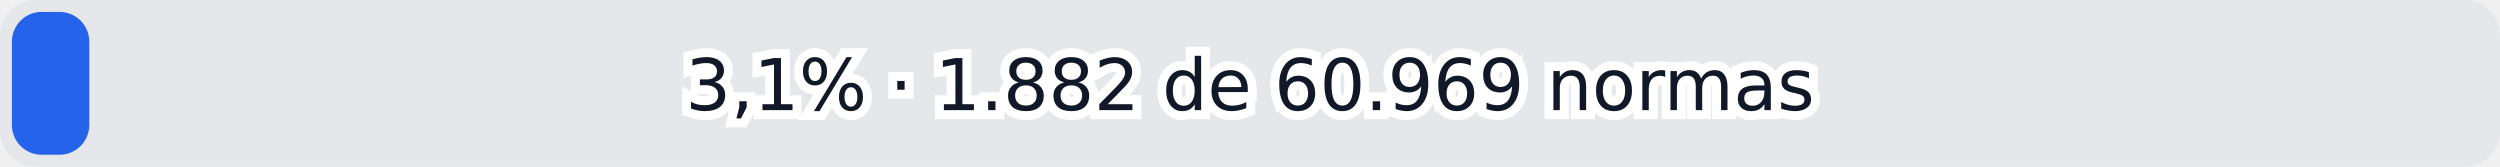
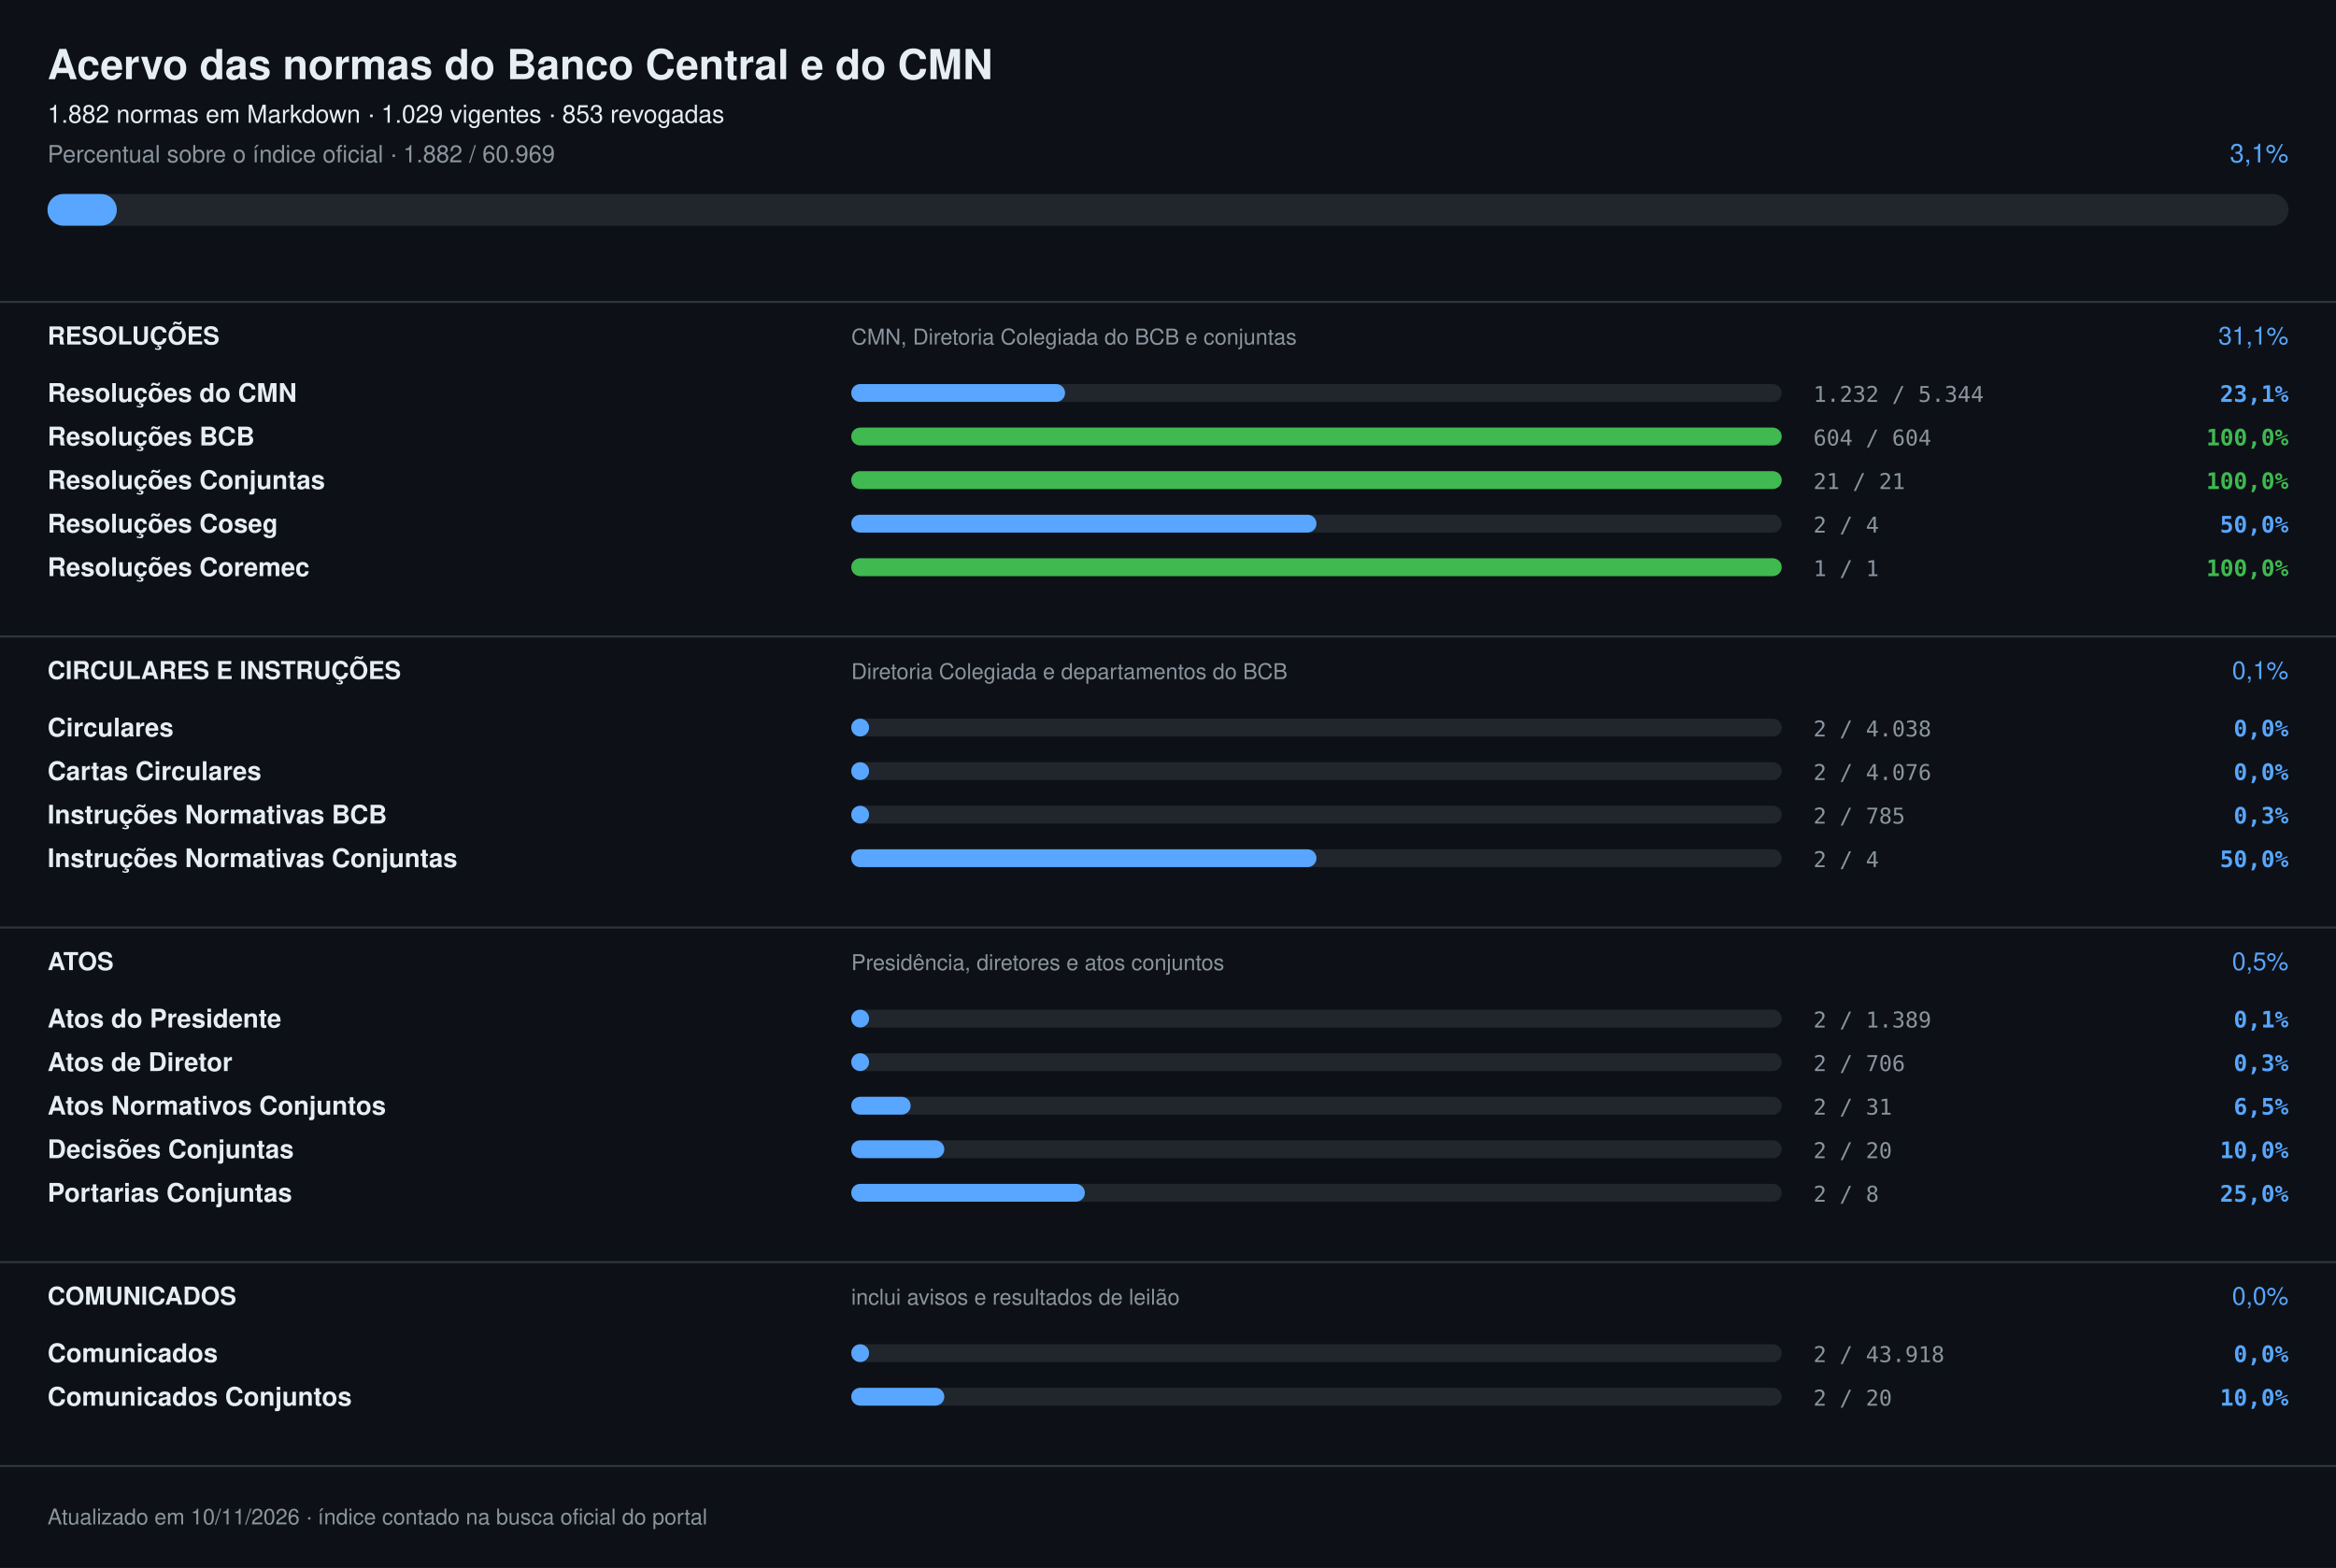
- <svg xmlns="http://www.w3.org/2000/svg" width="420" height="28" role="img" aria-label="Progresso do acervo: 3,1% · 1.882 de 60.969 normas">
-   <rect width="420" height="28" rx="6" fill="#e5e7eb" />
-   <rect x="2" y="2" width="13" height="24" rx="5" fill="#2563eb" />
-   <text x="210.0" y="18.5" text-anchor="middle" font-family="Verdana,DejaVu Sans,sans-serif" font-size="12" fill="#111827" stroke="#ffffff" stroke-width="3" paint-order="stroke">3,1% · 1.882 de 60.969 normas</text>
+ <svg xmlns="http://www.w3.org/2000/svg" width="1180" height="792" viewBox="0 0 1180 792" font-family="-apple-system,Segoe UI,Helvetica,Arial,sans-serif" role="img" aria-label="Acervo das normas do Banco Central e do CMN: 3,1%">
+   <rect width="1180" height="792" fill="#0d1117" />
+   <text x="24" y="40" font-size="21" fill="#e6edf3" font-weight="700">Acervo das normas do Banco Central e do CMN</text>
+   <text x="24" y="62" font-size="12.5" fill="#e6edf3">1.882 normas em Markdown · 1.029 vigentes · 853 revogadas</text>
+   <text x="24" y="82" font-size="12" fill="#8b949e">Percentual sobre o índice oficial · 1.882 / 60.969</text>
+   <text x="1156" y="82" font-size="13" fill="#58a6ff" text-anchor="end">3,1%</text>
+   <rect x="24" y="98" width="1132" height="16" rx="8.0" fill="#21262d" />
+   <rect x="24" y="98" width="35" height="16" rx="8.0" fill="#58a6ff" />
+   <rect x="0" y="152" width="1180" height="1" fill="#30363d" />
+   <text x="24" y="174" font-size="12.5" fill="#e6edf3" font-weight="700">RESOLUÇÕES</text>
+   <text x="430" y="174" font-size="11" fill="#8b949e">CMN, Diretoria Colegiada do BCB e conjuntas</text>
+   <text x="1156" y="174" font-size="12.5" fill="#58a6ff" text-anchor="end">31,1%</text>
+   <text x="24" y="203" font-size="13" fill="#e6edf3" font-weight="600">Resoluções do CMN</text>
+   <rect x="430" y="194" width="470" height="9" rx="4.5" fill="#21262d" />
+   <rect x="430" y="194" width="108" height="9" rx="4.5" fill="#58a6ff" />
+   <text x="916" y="203" font-size="11" fill="#8b949e" font-family="ui-monospace,SFMono-Regular,Menlo,monospace">1.232 / 5.344</text>
+   <text x="1156" y="203" font-size="11.5" fill="#58a6ff" font-weight="600" text-anchor="end" font-family="ui-monospace,SFMono-Regular,Menlo,monospace">23,1%</text>
+   <text x="24" y="225" font-size="13" fill="#e6edf3" font-weight="600">Resoluções BCB</text>
+   <rect x="430" y="216" width="470" height="9" rx="4.5" fill="#21262d" />
+   <rect x="430" y="216" width="470" height="9" rx="4.5" fill="#3fb950" />
+   <text x="916" y="225" font-size="11" fill="#8b949e" font-family="ui-monospace,SFMono-Regular,Menlo,monospace">604 / 604</text>
+   <text x="1156" y="225" font-size="11.5" fill="#3fb950" font-weight="600" text-anchor="end" font-family="ui-monospace,SFMono-Regular,Menlo,monospace">100,0%</text>
+   <text x="24" y="247" font-size="13" fill="#e6edf3" font-weight="600">Resoluções Conjuntas</text>
+   <rect x="430" y="238" width="470" height="9" rx="4.5" fill="#21262d" />
+   <rect x="430" y="238" width="470" height="9" rx="4.5" fill="#3fb950" />
+   <text x="916" y="247" font-size="11" fill="#8b949e" font-family="ui-monospace,SFMono-Regular,Menlo,monospace">21 / 21</text>
+   <text x="1156" y="247" font-size="11.5" fill="#3fb950" font-weight="600" text-anchor="end" font-family="ui-monospace,SFMono-Regular,Menlo,monospace">100,0%</text>
+   <text x="24" y="269" font-size="13" fill="#e6edf3" font-weight="600">Resoluções Coseg</text>
+   <rect x="430" y="260" width="470" height="9" rx="4.5" fill="#21262d" />
+   <rect x="430" y="260" width="235" height="9" rx="4.5" fill="#58a6ff" />
+   <text x="916" y="269" font-size="11" fill="#8b949e" font-family="ui-monospace,SFMono-Regular,Menlo,monospace">2 / 4</text>
+   <text x="1156" y="269" font-size="11.5" fill="#58a6ff" font-weight="600" text-anchor="end" font-family="ui-monospace,SFMono-Regular,Menlo,monospace">50,0%</text>
+   <text x="24" y="291" font-size="13" fill="#e6edf3" font-weight="600">Resoluções Coremec</text>
+   <rect x="430" y="282" width="470" height="9" rx="4.5" fill="#21262d" />
+   <rect x="430" y="282" width="470" height="9" rx="4.5" fill="#3fb950" />
+   <text x="916" y="291" font-size="11" fill="#8b949e" font-family="ui-monospace,SFMono-Regular,Menlo,monospace">1 / 1</text>
+   <text x="1156" y="291" font-size="11.5" fill="#3fb950" font-weight="600" text-anchor="end" font-family="ui-monospace,SFMono-Regular,Menlo,monospace">100,0%</text>
+   <rect x="0" y="321" width="1180" height="1" fill="#30363d" />
+   <text x="24" y="343" font-size="12.5" fill="#e6edf3" font-weight="700">CIRCULARES E INSTRUÇÕES</text>
+   <text x="430" y="343" font-size="11" fill="#8b949e">Diretoria Colegiada e departamentos do BCB</text>
+   <text x="1156" y="343" font-size="12.5" fill="#58a6ff" text-anchor="end">0,1%</text>
+   <text x="24" y="372" font-size="13" fill="#e6edf3" font-weight="600">Circulares</text>
+   <rect x="430" y="363" width="470" height="9" rx="4.5" fill="#21262d" />
+   <rect x="430" y="363" width="9" height="9" rx="4.5" fill="#58a6ff" />
+   <text x="916" y="372" font-size="11" fill="#8b949e" font-family="ui-monospace,SFMono-Regular,Menlo,monospace">2 / 4.038</text>
+   <text x="1156" y="372" font-size="11.5" fill="#58a6ff" font-weight="600" text-anchor="end" font-family="ui-monospace,SFMono-Regular,Menlo,monospace">0,0%</text>
+   <text x="24" y="394" font-size="13" fill="#e6edf3" font-weight="600">Cartas Circulares</text>
+   <rect x="430" y="385" width="470" height="9" rx="4.5" fill="#21262d" />
+   <rect x="430" y="385" width="9" height="9" rx="4.5" fill="#58a6ff" />
+   <text x="916" y="394" font-size="11" fill="#8b949e" font-family="ui-monospace,SFMono-Regular,Menlo,monospace">2 / 4.076</text>
+   <text x="1156" y="394" font-size="11.5" fill="#58a6ff" font-weight="600" text-anchor="end" font-family="ui-monospace,SFMono-Regular,Menlo,monospace">0,0%</text>
+   <text x="24" y="416" font-size="13" fill="#e6edf3" font-weight="600">Instruções Normativas BCB</text>
+   <rect x="430" y="407" width="470" height="9" rx="4.5" fill="#21262d" />
+   <rect x="430" y="407" width="9" height="9" rx="4.5" fill="#58a6ff" />
+   <text x="916" y="416" font-size="11" fill="#8b949e" font-family="ui-monospace,SFMono-Regular,Menlo,monospace">2 / 785</text>
+   <text x="1156" y="416" font-size="11.5" fill="#58a6ff" font-weight="600" text-anchor="end" font-family="ui-monospace,SFMono-Regular,Menlo,monospace">0,3%</text>
+   <text x="24" y="438" font-size="13" fill="#e6edf3" font-weight="600">Instruções Normativas Conjuntas</text>
+   <rect x="430" y="429" width="470" height="9" rx="4.5" fill="#21262d" />
+   <rect x="430" y="429" width="235" height="9" rx="4.5" fill="#58a6ff" />
+   <text x="916" y="438" font-size="11" fill="#8b949e" font-family="ui-monospace,SFMono-Regular,Menlo,monospace">2 / 4</text>
+   <text x="1156" y="438" font-size="11.5" fill="#58a6ff" font-weight="600" text-anchor="end" font-family="ui-monospace,SFMono-Regular,Menlo,monospace">50,0%</text>
+   <rect x="0" y="468" width="1180" height="1" fill="#30363d" />
+   <text x="24" y="490" font-size="12.5" fill="#e6edf3" font-weight="700">ATOS</text>
+   <text x="430" y="490" font-size="11" fill="#8b949e">Presidência, diretores e atos conjuntos</text>
+   <text x="1156" y="490" font-size="12.5" fill="#58a6ff" text-anchor="end">0,5%</text>
+   <text x="24" y="519" font-size="13" fill="#e6edf3" font-weight="600">Atos do Presidente</text>
+   <rect x="430" y="510" width="470" height="9" rx="4.5" fill="#21262d" />
+   <rect x="430" y="510" width="9" height="9" rx="4.5" fill="#58a6ff" />
+   <text x="916" y="519" font-size="11" fill="#8b949e" font-family="ui-monospace,SFMono-Regular,Menlo,monospace">2 / 1.389</text>
+   <text x="1156" y="519" font-size="11.5" fill="#58a6ff" font-weight="600" text-anchor="end" font-family="ui-monospace,SFMono-Regular,Menlo,monospace">0,1%</text>
+   <text x="24" y="541" font-size="13" fill="#e6edf3" font-weight="600">Atos de Diretor</text>
+   <rect x="430" y="532" width="470" height="9" rx="4.5" fill="#21262d" />
+   <rect x="430" y="532" width="9" height="9" rx="4.5" fill="#58a6ff" />
+   <text x="916" y="541" font-size="11" fill="#8b949e" font-family="ui-monospace,SFMono-Regular,Menlo,monospace">2 / 706</text>
+   <text x="1156" y="541" font-size="11.5" fill="#58a6ff" font-weight="600" text-anchor="end" font-family="ui-monospace,SFMono-Regular,Menlo,monospace">0,3%</text>
+   <text x="24" y="563" font-size="13" fill="#e6edf3" font-weight="600">Atos Normativos Conjuntos</text>
+   <rect x="430" y="554" width="470" height="9" rx="4.5" fill="#21262d" />
+   <rect x="430" y="554" width="30" height="9" rx="4.5" fill="#58a6ff" />
+   <text x="916" y="563" font-size="11" fill="#8b949e" font-family="ui-monospace,SFMono-Regular,Menlo,monospace">2 / 31</text>
+   <text x="1156" y="563" font-size="11.5" fill="#58a6ff" font-weight="600" text-anchor="end" font-family="ui-monospace,SFMono-Regular,Menlo,monospace">6,5%</text>
+   <text x="24" y="585" font-size="13" fill="#e6edf3" font-weight="600">Decisões Conjuntas</text>
+   <rect x="430" y="576" width="470" height="9" rx="4.5" fill="#21262d" />
+   <rect x="430" y="576" width="47" height="9" rx="4.5" fill="#58a6ff" />
+   <text x="916" y="585" font-size="11" fill="#8b949e" font-family="ui-monospace,SFMono-Regular,Menlo,monospace">2 / 20</text>
+   <text x="1156" y="585" font-size="11.5" fill="#58a6ff" font-weight="600" text-anchor="end" font-family="ui-monospace,SFMono-Regular,Menlo,monospace">10,0%</text>
+   <text x="24" y="607" font-size="13" fill="#e6edf3" font-weight="600">Portarias Conjuntas</text>
+   <rect x="430" y="598" width="470" height="9" rx="4.5" fill="#21262d" />
+   <rect x="430" y="598" width="118" height="9" rx="4.5" fill="#58a6ff" />
+   <text x="916" y="607" font-size="11" fill="#8b949e" font-family="ui-monospace,SFMono-Regular,Menlo,monospace">2 / 8</text>
+   <text x="1156" y="607" font-size="11.5" fill="#58a6ff" font-weight="600" text-anchor="end" font-family="ui-monospace,SFMono-Regular,Menlo,monospace">25,0%</text>
+   <rect x="0" y="637" width="1180" height="1" fill="#30363d" />
+   <text x="24" y="659" font-size="12.5" fill="#e6edf3" font-weight="700">COMUNICADOS</text>
+   <text x="430" y="659" font-size="11" fill="#8b949e">inclui avisos e resultados de leilão</text>
+   <text x="1156" y="659" font-size="12.5" fill="#58a6ff" text-anchor="end">0,0%</text>
+   <text x="24" y="688" font-size="13" fill="#e6edf3" font-weight="600">Comunicados</text>
+   <rect x="430" y="679" width="470" height="9" rx="4.5" fill="#21262d" />
+   <rect x="430" y="679" width="9" height="9" rx="4.5" fill="#58a6ff" />
+   <text x="916" y="688" font-size="11" fill="#8b949e" font-family="ui-monospace,SFMono-Regular,Menlo,monospace">2 / 43.918</text>
+   <text x="1156" y="688" font-size="11.5" fill="#58a6ff" font-weight="600" text-anchor="end" font-family="ui-monospace,SFMono-Regular,Menlo,monospace">0,0%</text>
+   <text x="24" y="710" font-size="13" fill="#e6edf3" font-weight="600">Comunicados Conjuntos</text>
+   <rect x="430" y="701" width="470" height="9" rx="4.5" fill="#21262d" />
+   <rect x="430" y="701" width="47" height="9" rx="4.5" fill="#58a6ff" />
+   <text x="916" y="710" font-size="11" fill="#8b949e" font-family="ui-monospace,SFMono-Regular,Menlo,monospace">2 / 20</text>
+   <text x="1156" y="710" font-size="11.5" fill="#58a6ff" font-weight="600" text-anchor="end" font-family="ui-monospace,SFMono-Regular,Menlo,monospace">10,0%</text>
+   <rect x="0" y="740" width="1180" height="1" fill="#30363d" />
+   <text x="24" y="770" font-size="11" fill="#8b949e">Atualizado em 10/11/2026 · índice contado na busca oficial do portal</text>
</svg>
